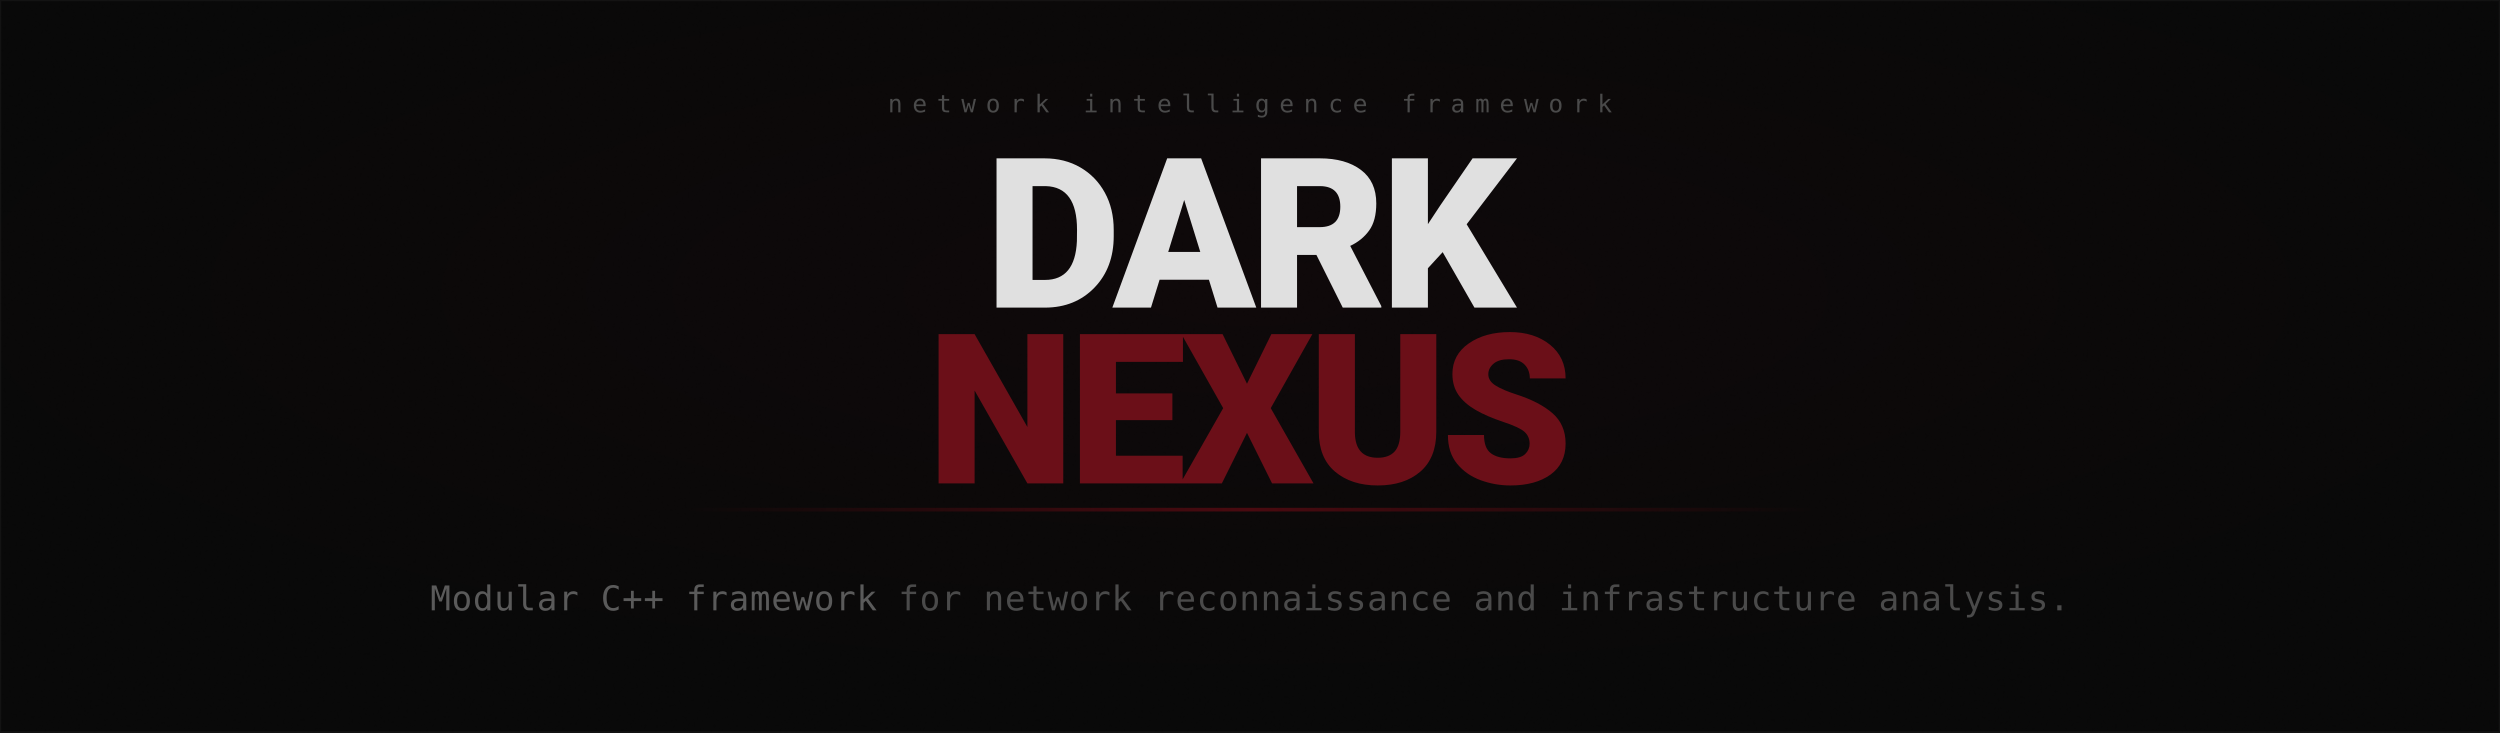
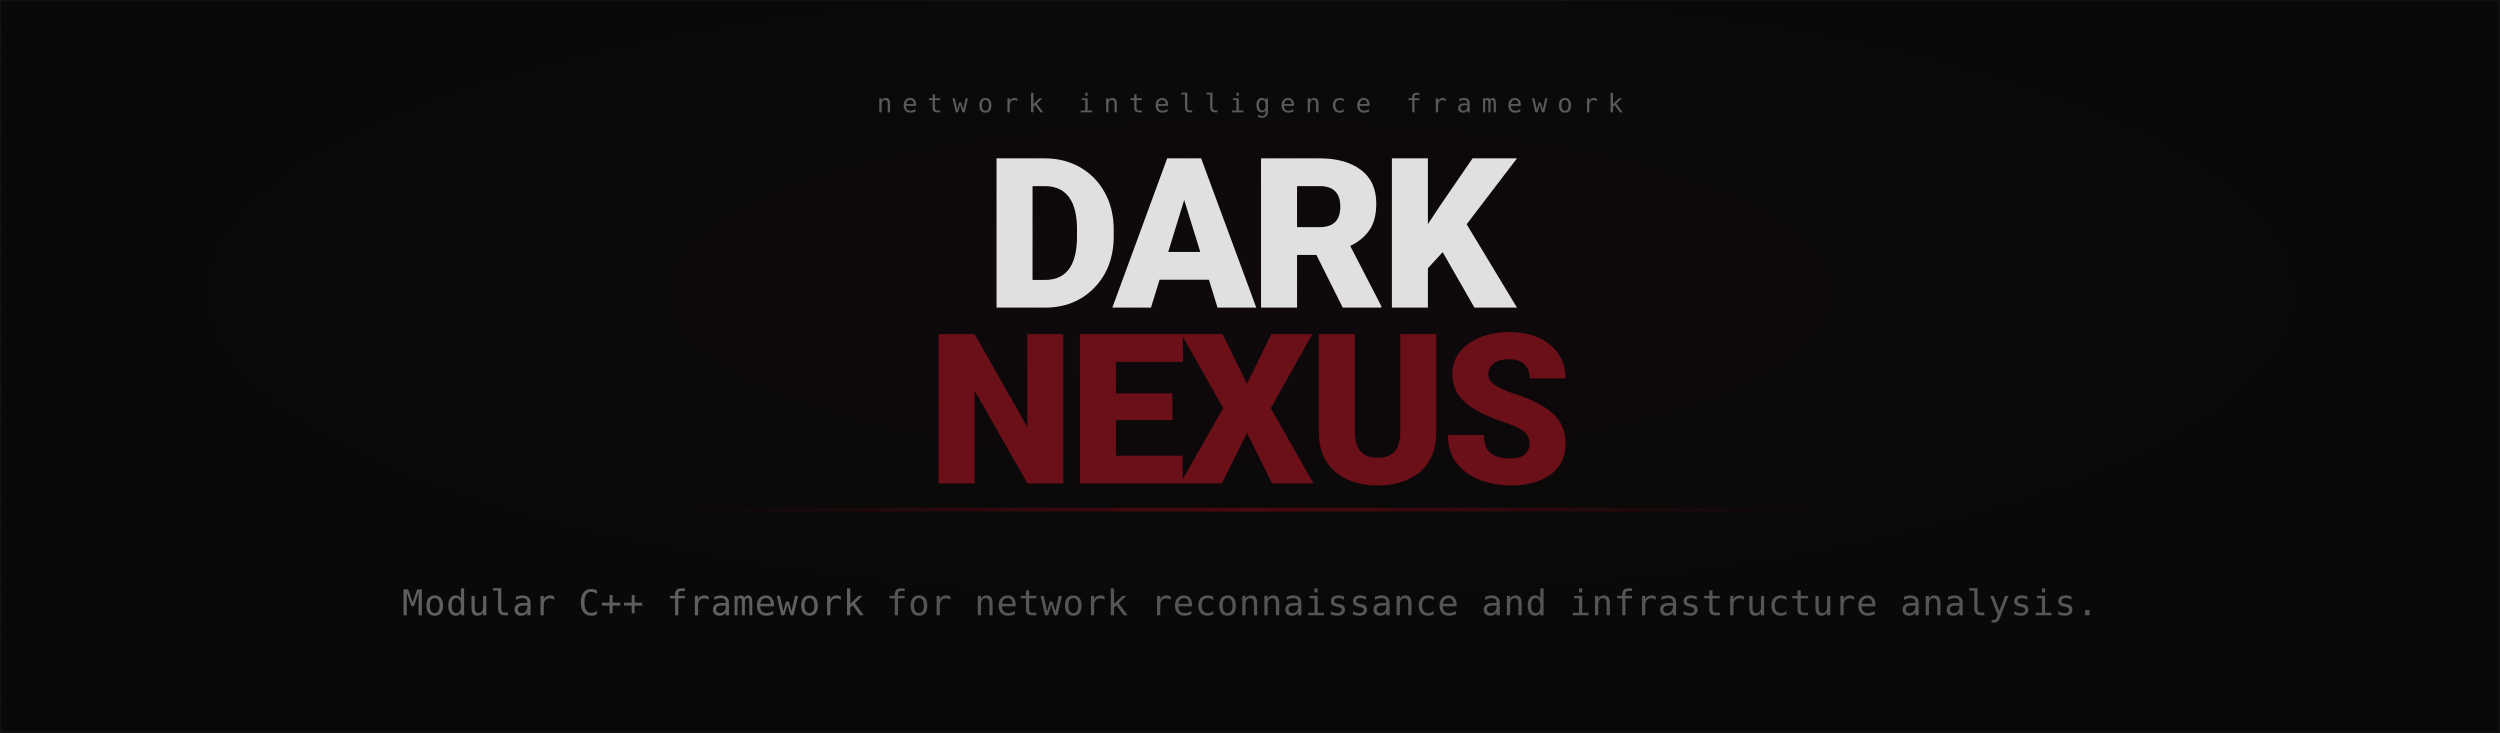
<svg xmlns="http://www.w3.org/2000/svg" viewBox="0 0 1024 300" preserveAspectRatio="xMidYMid meet">
  <defs>
    <linearGradient id="ul" x1="0" y1="0" x2="1" y2="0">
      <stop offset="0%" stop-color="#4a0a10" stop-opacity="0" />
      <stop offset="50%" stop-color="#4a0a10" stop-opacity="1" />
      <stop offset="100%" stop-color="#4a0a10" stop-opacity="0" />
    </linearGradient>
    <radialGradient id="bg2" cx="50%" cy="40%" r="55%">
      <stop offset="0%" stop-color="#640010" stop-opacity="0.06" />
      <stop offset="100%" stop-color="#640010" stop-opacity="0" />
    </radialGradient>
    <filter id="noise">
      <feTurbulence type="fractalNoise" baseFrequency="0.85" numOctaves="3" stitchTiles="stitch" result="n" />
      <feColorMatrix type="saturate" values="0" in="n" result="g" />
      <feBlend in="SourceGraphic" in2="g" mode="overlay" />
    </filter>
  </defs>
  <rect width="1024" height="300" fill="#070707" />
  <rect width="1024" height="300" stroke="#111111" stroke-width="1" fill="none" />
  <rect width="1024" height="300" fill="url(#bg2)" />
  <rect width="1024" height="300" fill="#888" filter="url(#noise)" opacity="0.012" />
-   <text x="512" y="46" text-anchor="middle" font-family="ui-monospace, SFMono-Regular, Menlo, Consolas, monospace" font-size="10" fill="#4a4a4a" letter-spacing="4">network intelligence framework</text>
+   <text x="512" y="46" text-anchor="middle" font-family="ui-monospace, SFMono-Regular, Menlo, Consolas, monospace" font-size="10.5" fill="#5a5a5a" letter-spacing="4">network intelligence framework</text>
  <text x="512" y="126" text-anchor="middle" font-family="system-ui, -apple-system, BlinkMacSystemFont, 'Segoe UI', Roboto, sans-serif" font-size="86" font-weight="800" fill="#e0e0e0" letter-spacing="-2.5">DARK</text>
  <text x="512" y="198" text-anchor="middle" font-family="system-ui, -apple-system, BlinkMacSystemFont, 'Segoe UI', Roboto, sans-serif" font-size="86" font-weight="800" fill="#6b0f18" letter-spacing="-2.5">NEXUS</text>
  <rect x="280" y="208" width="464" height="1.5" fill="url(#ul)" />
-   <text x="512" y="250" text-anchor="middle" font-family="ui-monospace, SFMono-Regular, Menlo, Consolas, monospace" font-size="14" fill="#4a4a4a" letter-spacing="0.3">
-     <tspan fill="#5a5a5a">Modular C++ framework</tspan> for network reconnaissance and infrastructure analysis.
+   <text x="512" y="252" text-anchor="middle" font-family="ui-monospace, SFMono-Regular, Menlo, Consolas, monospace" font-size="14.5" fill="#555555" letter-spacing="0.3">
+     <tspan fill="#5f5f5f">Modular C++ framework</tspan> for network reconnaissance and infrastructure analysis.
  </text>
</svg>
